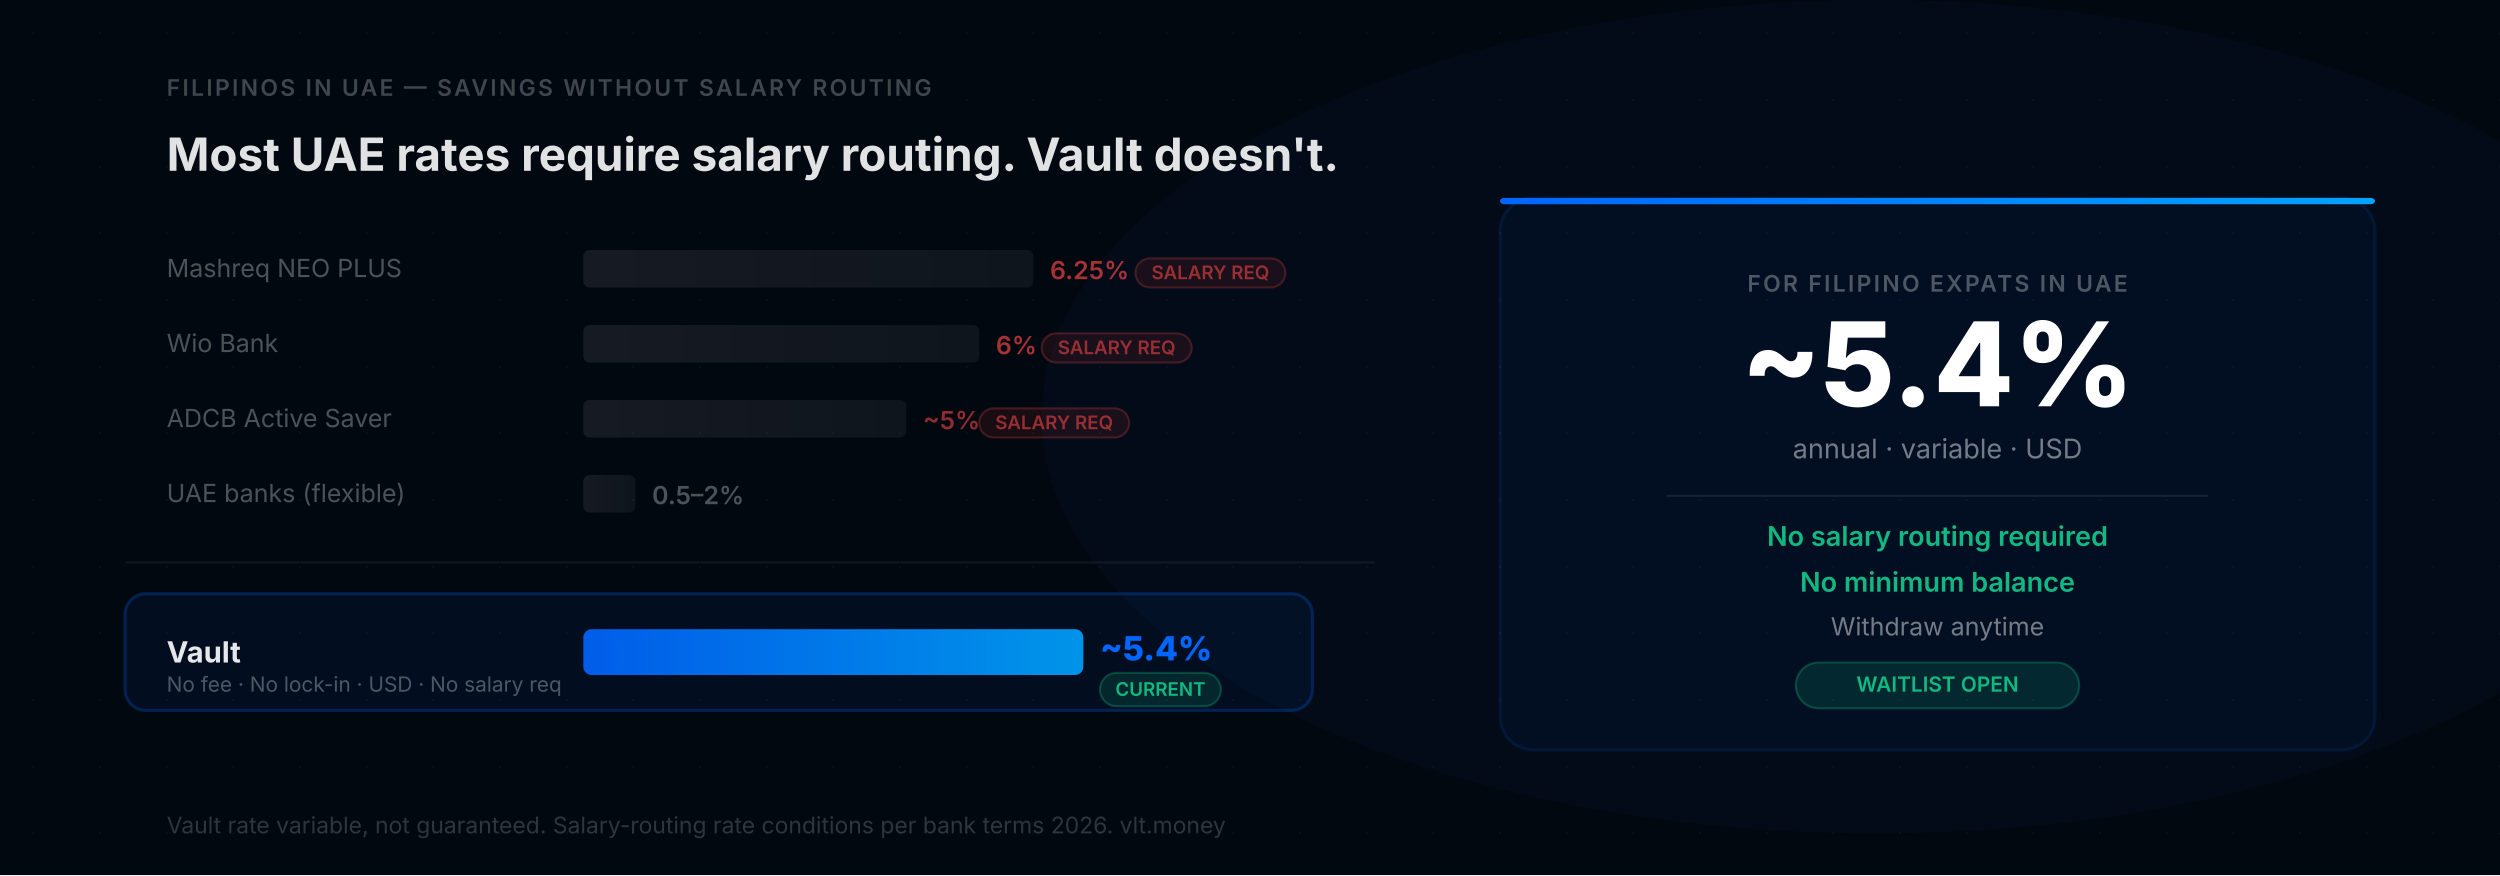
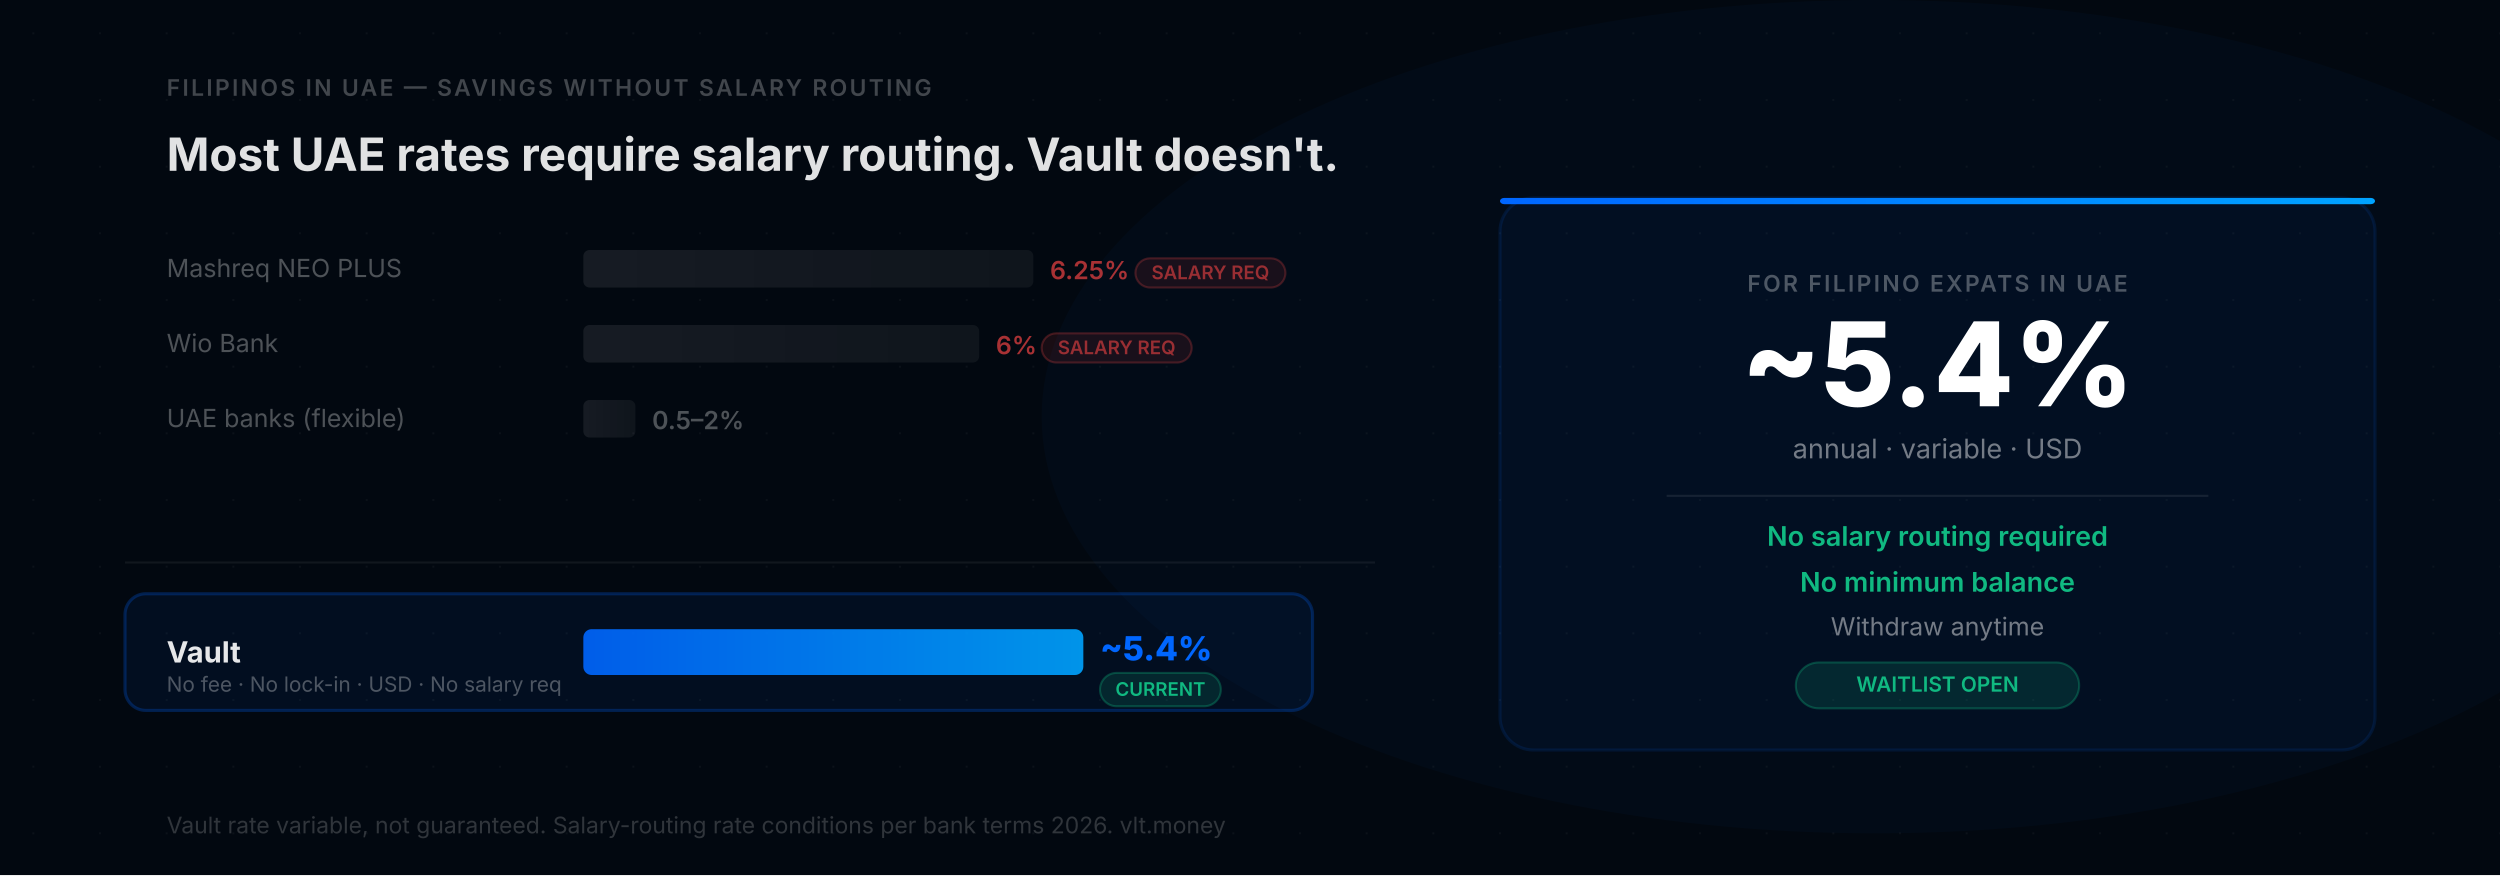
<svg xmlns="http://www.w3.org/2000/svg" viewBox="0 0 1200 420" width="1200" height="420">
  <defs>
    <pattern id="grid" width="32" height="32" patternUnits="userSpaceOnUse">
      <circle cx="16" cy="16" r="0.5" fill="rgba(255,255,255,0.04)" />
    </pattern>
    <linearGradient id="vaultBar" x1="0" y1="0" x2="1" y2="0">
      <stop offset="0%" stop-color="#0066FF" />
      <stop offset="100%" stop-color="#00A3FF" />
    </linearGradient>
    <linearGradient id="dimBar" x1="0" y1="0" x2="1" y2="0">
      <stop offset="0%" stop-color="rgba(255,255,255,0.08)" />
      <stop offset="100%" stop-color="rgba(255,255,255,0.05)" />
    </linearGradient>
  </defs>
  <rect width="1200" height="420" fill="#020810" />
  <rect width="1200" height="420" fill="url(#grid)" />
  <ellipse cx="900" cy="200" rx="400" ry="200" fill="rgba(0,102,255,0.03)" />
  <text x="80" y="46" font-family="Inter, system-ui, sans-serif" font-size="11" font-weight="600" letter-spacing="0.1em" fill="rgba(255,255,255,0.25)">FILIPINOS IN UAE — SAVINGS WITHOUT SALARY ROUTING</text>
  <text x="80" y="82" font-family="Inter, system-ui, sans-serif" font-size="22" font-weight="700" fill="rgba(255,255,255,0.88)">Most UAE rates require salary routing. Vault doesn't.</text>
  <text x="80" y="133" font-family="Inter, system-ui, sans-serif" font-size="12" fill="rgba(255,255,255,0.3)">Mashreq NEO PLUS</text>
  <rect x="280" y="120" width="216" height="18" rx="3" fill="url(#dimBar)" />
  <text x="504" y="134" font-family="Inter, system-ui, sans-serif" font-size="12" font-weight="600" fill="rgba(239,68,68,0.7)">6.25%</text>
  <rect x="545" y="124" width="72" height="14" rx="7" fill="rgba(239,68,68,0.1)" stroke="rgba(239,68,68,0.25)" stroke-width="1" />
  <text x="581" y="134" font-family="Inter, system-ui, sans-serif" font-size="9" font-weight="600" fill="rgba(239,68,68,0.6)" text-anchor="middle">SALARY REQ</text>
  <text x="80" y="169" font-family="Inter, system-ui, sans-serif" font-size="12" fill="rgba(255,255,255,0.3)">Wio Bank</text>
  <rect x="280" y="156" width="190" height="18" rx="3" fill="url(#dimBar)" />
  <text x="478" y="170" font-family="Inter, system-ui, sans-serif" font-size="12" font-weight="600" fill="rgba(239,68,68,0.7)">6%</text>
  <rect x="500" y="160" width="72" height="14" rx="7" fill="rgba(239,68,68,0.1)" stroke="rgba(239,68,68,0.25)" stroke-width="1" />
  <text x="536" y="170" font-family="Inter, system-ui, sans-serif" font-size="9" font-weight="600" fill="rgba(239,68,68,0.6)" text-anchor="middle">SALARY REQ</text>
-   <text x="80" y="205" font-family="Inter, system-ui, sans-serif" font-size="12" fill="rgba(255,255,255,0.3)">ADCB Active Saver</text>
-   <rect x="280" y="192" width="155" height="18" rx="3" fill="url(#dimBar)" />
-   <text x="443" y="206" font-family="Inter, system-ui, sans-serif" font-size="12" font-weight="600" fill="rgba(239,68,68,0.6)">~5%</text>
-   <rect x="470" y="196" width="72" height="14" rx="7" fill="rgba(239,68,68,0.1)" stroke="rgba(239,68,68,0.25)" stroke-width="1" />
-   <text x="506" y="206" font-family="Inter, system-ui, sans-serif" font-size="9" font-weight="600" fill="rgba(239,68,68,0.6)" text-anchor="middle">SALARY REQ</text>
-   <text x="80" y="241" font-family="Inter, system-ui, sans-serif" font-size="12" fill="rgba(255,255,255,0.3)">UAE banks (flexible)</text>
-   <rect x="280" y="228" width="25" height="18" rx="3" fill="url(#dimBar)" />
-   <text x="313" y="242" font-family="Inter, system-ui, sans-serif" font-size="12" font-weight="600" fill="rgba(255,255,255,0.3)">0.5–2%</text>
+   <text x="80" y="205" font-family="Inter, system-ui, sans-serif" font-size="12" fill="rgba(255,255,255,0.3)">UAE banks (flexible)</text>
+   <rect x="280" y="192" width="25" height="18" rx="3" fill="url(#dimBar)" />
+   <text x="313" y="206" font-family="Inter, system-ui, sans-serif" font-size="12" font-weight="600" fill="rgba(255,255,255,0.3)">0.5–2%</text>
  <line x1="60" y1="270" x2="660" y2="270" stroke="rgba(255,255,255,0.06)" stroke-width="1" />
  <rect x="60" y="285" width="570" height="56" rx="10" fill="rgba(0,102,255,0.07)" stroke="rgba(0,102,255,0.25)" stroke-width="1.5" />
  <text x="80" y="318" font-family="Inter, system-ui, sans-serif" font-size="14" font-weight="700" fill="rgba(255,255,255,0.9)">Vault</text>
  <text x="80" y="332" font-family="Inter, system-ui, sans-serif" font-size="10" fill="rgba(255,255,255,0.3)">No fee · No lock-in · USD · No salary req</text>
  <rect x="280" y="302" width="240" height="22" rx="4" fill="url(#vaultBar)" opacity="0.9" />
  <text x="528" y="317" font-family="Inter, system-ui, sans-serif" font-size="16" font-weight="800" fill="#0066FF">~5.4%</text>
  <rect x="528" y="323" width="58" height="16" rx="8" fill="rgba(16,185,129,0.15)" stroke="rgba(16,185,129,0.3)" stroke-width="1" />
  <text x="557" y="334" font-family="Inter, system-ui, sans-serif" font-size="9" font-weight="600" fill="#10B981" text-anchor="middle">CURRENT</text>
  <rect x="720" y="95" width="420" height="265" rx="16" fill="rgba(0,102,255,0.05)" stroke="rgba(0,102,255,0.12)" stroke-width="1.5" />
  <rect x="720" y="95" width="420" height="3" rx="2" fill="url(#vaultBar)" />
  <text x="930" y="140" font-family="Inter, system-ui, sans-serif" font-size="11" font-weight="600" letter-spacing="0.1em" fill="rgba(255,255,255,0.3)" text-anchor="middle">FOR FILIPINO EXPATS IN UAE</text>
  <text x="930" y="195" font-family="Inter, system-ui, sans-serif" font-size="56" font-weight="800" fill="#FFFFFF" text-anchor="middle">~5.4%</text>
  <text x="930" y="220" font-family="Inter, system-ui, sans-serif" font-size="13" fill="rgba(255,255,255,0.45)" text-anchor="middle">annual · variable · USD</text>
  <line x1="800" y1="238" x2="1060" y2="238" stroke="rgba(255,255,255,0.08)" stroke-width="1" />
  <text x="930" y="262" font-family="Inter, system-ui, sans-serif" font-size="13" font-weight="600" fill="#10B981" text-anchor="middle">No salary routing required</text>
  <text x="930" y="284" font-family="Inter, system-ui, sans-serif" font-size="13" font-weight="600" fill="#10B981" text-anchor="middle">No minimum balance</text>
  <text x="930" y="305" font-family="Inter, system-ui, sans-serif" font-size="12" fill="rgba(255,255,255,0.45)" text-anchor="middle">Withdraw anytime</text>
  <rect x="862" y="318" width="136" height="22" rx="11" fill="rgba(16,185,129,0.15)" stroke="rgba(16,185,129,0.3)" stroke-width="1" />
  <text x="930" y="332" font-family="Inter, system-ui, sans-serif" font-size="10" font-weight="600" fill="#10B981" text-anchor="middle">WAITLIST OPEN</text>
  <text x="80" y="400" font-family="Inter, system-ui, sans-serif" font-size="11" fill="rgba(255,255,255,0.18)">Vault rate variable, not guaranteed. Salary-routing rate conditions per bank terms 2026. vlt.money</text>
</svg>
